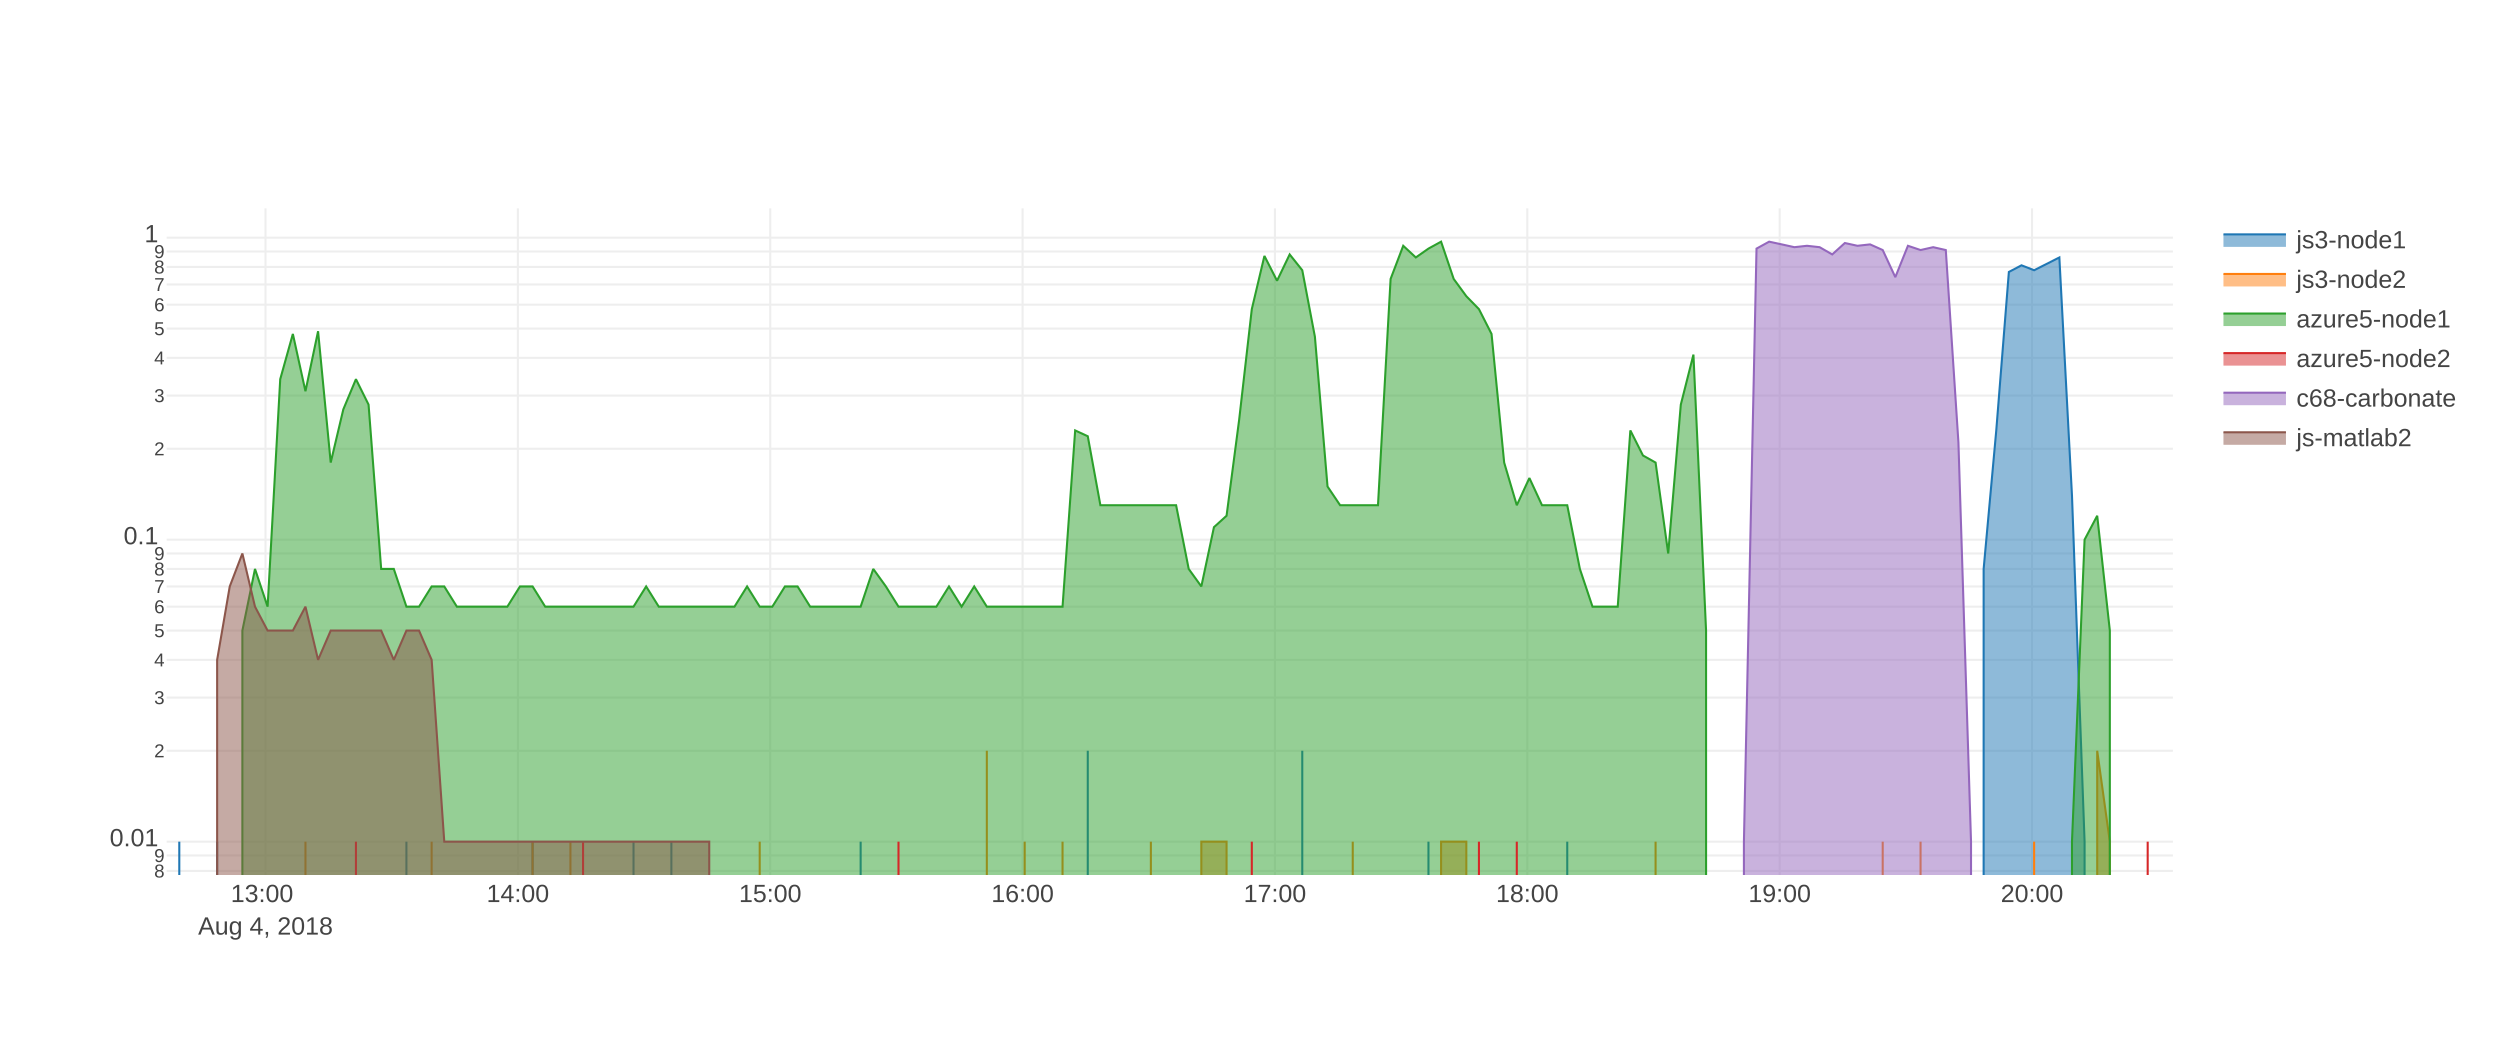
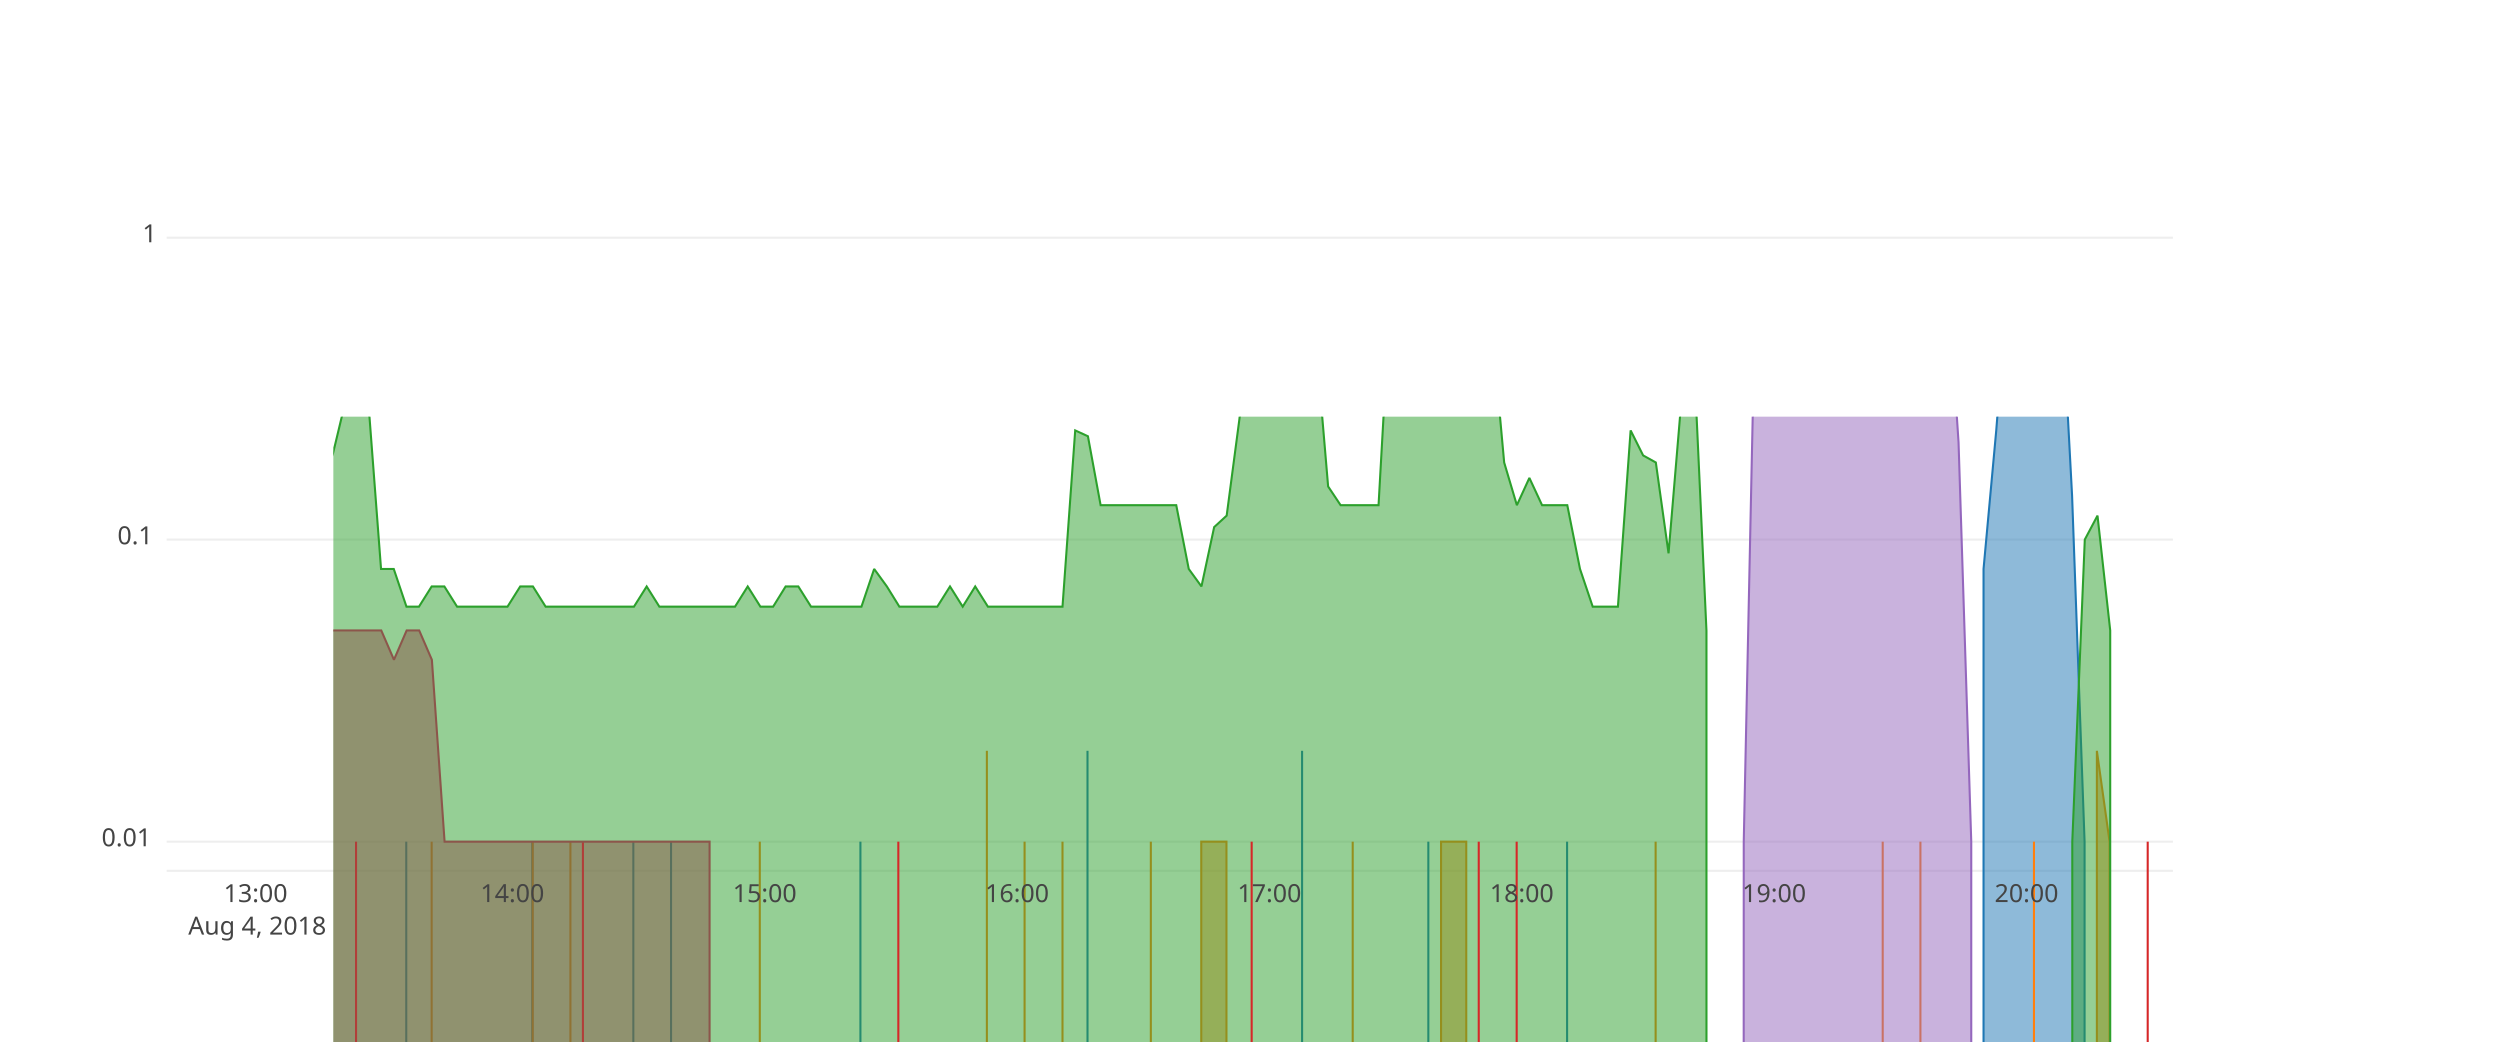
- <svg xmlns="http://www.w3.org/2000/svg" id="svg525" version="1.1" viewBox="0 0 1200 500" style="" height="500" width="1200" class="main-svg">
-   <rect id="rect2" style="fill: rgb(255, 255, 255); fill-opacity: 1;" height="500" width="1200" y="0" x="0" />
-   <defs id="defs-c0c019">
-     <g id="g16" class="clips">
-       <clipPath class="plotclip" id="clipc0c019xyplot">
-         <rect id="rect4" height="320" width="963" />
-       </clipPath>
-       <clipPath id="clipc0c019x" class="axesclip">
-         <rect id="rect7" height="500" width="963" y="0" x="80" />
-       </clipPath>
-       <clipPath id="clipc0c019y" class="axesclip">
-         <rect id="rect10" height="320" width="1200" y="100" x="0" />
-       </clipPath>
-       <clipPath id="clipc0c019xy" class="axesclip">
-         <rect id="rect13" height="320" width="963" y="100" x="80" />
-       </clipPath>
+ <svg xmlns="http://www.w3.org/2000/svg" xmlns:xlink="http://www.w3.org/1999/xlink" version="1.1" id="svg525" x="0px" y="0px" viewBox="0 0 1200 500" style="enable-background:new 0 0 1200 500;" xml:space="preserve">
+   <style type="text/css">
+ 	.st0{stroke:#EEEEEE;}
+ 	.st1{clip-path:url(#SVGID_2_);}
+ 	.st2{fill:#1F77B4;fill-opacity:0.5;}
+ 	.st3{fill:none;stroke:#1F77B4;stroke-miterlimit:2;}
+ 	.st4{fill:#FF7F0E;fill-opacity:0.5;}
+ 	.st5{fill:none;stroke:#FF7F0E;stroke-miterlimit:2;}
+ 	.st6{fill:#2CA02C;fill-opacity:0.5;}
+ 	.st7{fill:none;stroke:#2CA02C;stroke-miterlimit:2;}
+ 	.st8{fill:#D62728;fill-opacity:0.5;}
+ 	.st9{fill:none;stroke:#D62728;stroke-miterlimit:2;}
+ 	.st10{fill:#9467BD;fill-opacity:0.5;}
+ 	.st11{fill:none;stroke:#9467BD;stroke-miterlimit:2;}
+ 	.st12{fill:#8C564B;fill-opacity:0.5;}
+ 	.st13{fill:none;stroke:#8C564B;stroke-miterlimit:2;}
+ 	.st14{fill:#444444;}
+ 	.st15{font-family:'Verdana';}
+ 	.st16{font-size:12px;}
+ 	.st17{fill:#808BA4;}
+ </style>
+   <g id="g29">
+     <g id="g25">
+ 	</g>
+     <g id="g27">
+ 	</g>
+   </g>
+   <g id="g363">
+     <g id="g361">
+       <g id="g35">
+         <g id="g31">
+ 			</g>
+         <g id="g33">
+ 			</g>
+       </g>
+       <g id="g99">
+         <g id="g97">
+           <path id="path59" class="st0" d="M80,404h963" />
+           <path id="path77" class="st0" d="M80,259h963" />
+           <path id="path95" class="st0" d="M80,114.1h963" />
+           <path id="path55" class="st0" d="M80,418h963" />
+         </g>
+       </g>
+       <g id="g101">
+ 		</g>
+       <g id="g107">
+ 		</g>
+       <g id="g109">
+ 		</g>
+       <g id="g111">
+ 		</g>
+       <g id="g113">
+ 		</g>
+       <g>
+         <defs>
+           <rect id="SVGID_1_" x="80" y="100" width="963" height="320" />
+         </defs>
+         <clipPath id="SVGID_2_">
+           <use xlink:href="#SVGID_1_" style="overflow:visible;" />
+         </clipPath>
+         <g id="g225" transform="translate(80, 100)" class="st1">
+           <g id="g223">
+             <g id="g131">
+               <g id="g119">
+                 <g id="g117">
+                   <path id="path115" class="st2" d="M926.7,3360H0v3360h6l0-6416l0,6416h18.1l0-6416l0.2,6416h90.7l0-6416l0.1,6416h60.4          l0-6416l0.1,6416h48.4l0-6416l0,6416h18.1l0-6416l0.2,6416h90.7l0-6416l0.2,6416h108.8l0-6459.6l0.2,6459.6h102.8l0-6459.6          l0.1,6459.6h60.5l0-6416l0.1,6416h66.5l0-6416l0.4,6416h199.5l0-6546.9l6.1-66.5l6-76.1l6.1-3.2l6.1,2.4l12.1-6.1l6.1,114.3          l6,166.1l0,6416h6" />
+                 </g>
+               </g>
+               <g id="g121">
+ 						</g>
+               <g id="g125">
+                 <path id="path123" class="st3" d="M0,6720h6l0-6416l0,6416h18.1l0-6416l0.2,6416h90.7l0-6416l0.1,6416h60.4l0-6416l0.1,6416         h48.4l0-6416l0,6416h18.1l0-6416l0.2,6416h90.7l0-6416l0.2,6416h108.8l0-6459.6l0.2,6459.6h102.8l0-6459.6l0.1,6459.6h60.5         l0-6416l0.1,6416h66.5l0-6416l0.4,6416h199.5l0-6546.9l6.1-66.5l6-76.1l6.1-3.2l6.1,2.4l12.1-6.1l6.1,114.3l6,166.1l0,6416h6         " />
+               </g>
+               <g id="g127">
+ 						</g>
+               <g id="g129">
+ 						</g>
+             </g>
+             <g id="g149">
+               <g id="g137">
+                 <g id="g135">
+                   <path id="path133" class="st4" d="M938.8,3360H0v3360h66.5l0.1-6416l0.1,6416h60.5l0-6416l0.1,6416h48.4l0-6416l0,6416h18.1          l0-6416l0.2,6416h90.7l0-6416l0.2,6416h108.8l0-6459.6l0,6459.6h18.1l0-6416l0,6416H430l0-6416l0.1,6416h42.3l0-6416l0,6416          h24.2l0-6416h12.1l0,6416h60.5l0.1-6416l0.1,6416h42.3l0-6416h12.1l0,6416h90.7l0.2-6416l0.2,6416h108.8l0-6416l0,6416h18.1          l0-6416l0.1,6416h54.4l0-6416l0,6416h30.2l0-6459.6l6.1,43.6l0,6416h6" />
+                 </g>
+               </g>
+               <g id="g139">
+ 						</g>
+               <g id="g143">
+                 <path id="path141" class="st5" d="M0,6720h66.5l0.1-6416l0.1,6416h60.5l0-6416l0.1,6416h48.4l0-6416l0,6416h18.1l0-6416         l0.2,6416h90.7l0-6416l0.2,6416h108.8l0-6459.6l0,6459.6h18.1l0-6416l0,6416H430l0-6416l0.1,6416h42.3l0-6416l0,6416h24.2         l0-6416h12.1l0,6416h60.5l0.1-6416l0.1,6416h42.3l0-6416h12.1l0,6416h90.7l0.2-6416l0.2,6416h108.8l0-6416l0,6416h18.1         l0-6416l0.1,6416h54.4l0-6416l0,6416h30.2l0-6459.6l6.1,43.6l0,6416h6" />
+               </g>
+               <g id="g145">
+ 						</g>
+               <g id="g147">
+ 						</g>
+             </g>
+             <g id="g167">
+               <g id="g155">
+                 <g id="g153">
+                   <path id="path151" class="st6" d="M938.8,3360H0v3360h36.3l0.1-6517.3l6.1-29.6l6,18.1L54.5,82l6.1-21.7l6.1,27.5L72.7,59          l6.1,63l6.1-25.5L90.8,82l6.1,12.2l6,78.9h6.1l6.1,18.1h6l6.1-9.7h6.1l6.1,9.7h24.2l6.1-9.7h6.1l6.1,9.7h42.4l6.1-9.7          l6.1,9.7h6h30.3l6.1-9.7l6.1,9.7h6.1l6-9.7h6.1l6.1,9.7h6h18.2l6.1-18.1l6.1,8.4l6,9.7h18.2l6.1-9.7l6.1,9.7l6-9.7l6.1,9.7          h6.1H430l6.1-84.6l6.1,2.8l6.1,33.1h36.3l6,30.6l6.1,8.4l6.1-28.5l6-5.5l6.1-46.2l6.1-53l6-25.5l6.1,11.9l6.1-12.6l6.1,7.6          l6.1,31.9l6.1,71.9l6,9h18.2l6.1-108.6l6.1-15.9l6,5.6l6.1-4.2l6.1-3.3l6.1,17.9l6.1,8.3l6.1,6.2l6,11.9L642,122l6.1,20.5          l6-13.1l6.1,13.1h12.1l6.1,30.6l6.1,18.1h6h6.1l6.1-84.6l6,12l6.1,3.4l6.1,43.6l6-71.4l6.1-24l6.1,132.5l0.3,6517.3h175.3          l0-6416l6-145l6.1-11.5l6.1,55.1l0,6517.3h6" />
+                 </g>
+               </g>
+               <g id="g157">
+ 						</g>
+               <g id="g161">
+                 <path id="path159" class="st7" d="M0,6720h36.3l0.1-6517.3l6.1-29.6l6,18.1L54.5,82l6.1-21.7l6.1,27.5L72.7,59l6.1,63         l6.1-25.5L90.8,82l6.1,12.2l6,78.9h6.1l6.1,18.1h6l6.1-9.7h6.1l6.1,9.7h24.2l6.1-9.7h6.1l6.1,9.7h42.4l6.1-9.7l6.1,9.7h6         h30.3l6.1-9.7l6.1,9.7h6.1l6-9.7h6.1l6.1,9.7h6h18.2l6.1-18.1l6.1,8.4l6,9.7h18.2l6.1-9.7l6.1,9.7l6-9.7l6.1,9.7h6.1H430         l6.1-84.6l6.1,2.8l6.1,33.1h36.3l6,30.6l6.1,8.4l6.1-28.5l6-5.5l6.1-46.2l6.1-53l6-25.5l6.1,11.9l6.1-12.6l6.1,7.6l6.1,31.9         l6.1,71.9l6,9h18.2l6.1-108.6l6.1-15.9l6,5.6l6.1-4.2l6.1-3.3l6.1,17.9l6.1,8.3l6.1,6.2l6,11.9L642,122l6.1,20.5l6-13.1         l6.1,13.1h12.1l6.1,30.6l6.1,18.1h6h6.1l6.1-84.6l6,12l6.1,3.4l6.1,43.6l6-71.4l6.1-24l6.1,132.5l0.3,6517.3h175.3l0-6416         l6-145l6.1-11.5l6.1,55.1l0,6517.3h6" />
+               </g>
+               <g id="g163">
+ 						</g>
+               <g id="g165">
+ 						</g>
+             </g>
+             <g id="g185">
+               <g id="g173">
+                 <g id="g171">
+                   <path id="path169" class="st8" d="M963,3360H0v3360h90.7l0.2-6416L91,6720h108.8l0-6416l0.3,6416h151.1l0-6416l0.3,6416          h169.3l0-6416l0.2,6416h108.8l0-6416l0,6416H648l0-6416l0.6,6416h302.3l0-6416l0,6416H963" />
+                 </g>
+               </g>
+               <g id="g175">
+ 						</g>
+               <g id="g179">
+                 <path id="path177" class="st9" d="M0,6720h90.7l0.2-6416L91,6720h108.8l0-6416l0.3,6416h151.1l0-6416l0.3,6416h169.3l0-6416         l0.2,6416h108.8l0-6416l0,6416H648l0-6416l0.6,6416h302.3l0-6416l0,6416H963" />
+               </g>
+               <g id="g181">
+ 						</g>
+               <g id="g183">
+ 						</g>
+             </g>
+             <g id="g203">
+               <g id="g191">
+                 <g id="g189">
+                   <path id="path187" class="st10" d="M872.2,3360H0v3360h755.6l1.4-6416l6-284.7l6.1-3.3l6.1,1.3l6,1.3l6.1-0.7l6.1,0.7l6,3.5          l6.1-5.5l6,1.3l6.1-0.7l6.1,2.7l6,13l6.1-15.1l6.1,2l6-1.4L854,20l6.1,92.3l6.1,191.7l0,6416h6" />
+                 </g>
+               </g>
+               <g id="g193">
+ 						</g>
+               <g id="g197">
+                 <path id="path195" class="st11" d="M0,6720h755.6l1.4-6416l6-284.7l6.1-3.3l6.1,1.3l6,1.3l6.1-0.7l6.1,0.7l6,3.5l6.1-5.5         l6,1.3l6.1-0.7l6.1,2.7l6,13l6.1-15.1l6.1,2l6-1.4L854,20l6.1,92.3l6.1,191.7l0,6416h6" />
+               </g>
+               <g id="g199">
+ 						</g>
+               <g id="g201">
+ 						</g>
+             </g>
+             <g id="g221">
+               <g id="g209">
+                 <g id="g207">
+                   <path id="path205" class="st12" d="M266.5,3360H0v3360h24.2l0-6503.3l6.1-35.2l6.1-15.8l6.1,25.5l6,11.5h6.1h6.1l6.1-11.5          l6.1,25.5l6.1-14.1H103l6.1,14.1l6.1-14.1h6l6.1,14.1l6.1,87.3h127.2l0,6416h6" />
+                 </g>
+               </g>
+               <g id="g211">
+ 						</g>
+               <g id="g215">
+                 <path id="path213" class="st13" d="M0,6720h24.2l0-6503.3l6.1-35.2l6.1-15.8l6.1,25.5l6,11.5h6.1h6.1l6.1-11.5l6.1,25.5         l6.1-14.1H103l6.1,14.1l6.1-14.1h6l6.1,14.1l6.1,87.3h127.2l0,6416h6" />
+               </g>
+               <g id="g217">
+ 						</g>
+               <g id="g219">
+ 						</g>
+             </g>
+           </g>
+         </g>
+       </g>
+       <g id="g227">
+ 		</g>
+       <g id="g233">
+ 		</g>
+       <g id="g271">
+         <g id="g241">
+           <text transform="matrix(1 0 0 1 107.3482 433)" class="st14 st15 st16">13:00</text>
+           <text transform="matrix(1 0 0 1 143.313 433)" class="st14 st15 st16"> </text>
+           <text transform="matrix(1 0 0 1 90.3589 448.6)" class="st14 st15 st16">Aug 4, 2018</text>
+         </g>
+         <g id="g245">
+           <text id="text243" transform="matrix(1 0 0 1 230.5976 433)" class="st14 st15 st16">14:00</text>
+         </g>
+         <g id="g249">
+           <text id="text247" transform="matrix(1 0 0 1 351.7276 433)" class="st14 st15 st16">15:00</text>
+         </g>
+         <g id="g253">
+           <text id="text251" transform="matrix(1 0 0 1 472.8576 433)" class="st14 st15 st16">16:00</text>
+         </g>
+         <g id="g257">
+           <text id="text255" transform="matrix(1 0 0 1 593.9875 433)" class="st14 st15 st16">17:00</text>
+         </g>
+         <g id="g261">
+           <text id="text259" transform="matrix(1 0 0 1 715.1176 433)" class="st14 st15 st16">18:00</text>
+         </g>
+         <g id="g265">
+           <text id="text263" transform="matrix(1 0 0 1 836.2576 433)" class="st14 st15 st16">19:00</text>
+         </g>
+         <g id="g269">
+           <text id="text267" transform="matrix(1 0 0 1 957.3876 433)" class="st14 st15 st16">20:00</text>
+         </g>
+       </g>
+       <g id="g357">
+         <g id="g283">
+           <text id="text281" transform="matrix(1 0 0 1 48.748 406.2)" class="st14 st15 st16">0.01</text>
+         </g>
+         <g id="g319">
+           <text id="text317" transform="matrix(1 0 0 1 56.377 261.24)" class="st14 st15 st16">0.1</text>
+         </g>
+         <g id="g355">
+           <text id="text353" transform="matrix(1 0 0 1 68.3711 116.28)" class="st14 st15 st16">1</text>
+         </g>
+       </g>
+       <g id="g359">
+ 		</g>
    </g>
-     <g id="g18" class="gradients" />
-   </defs>
-   <g id="g23" class="bglayer">
-     <rect id="rect21" style="fill: rgb(255, 255, 255); fill-opacity: 1; stroke-width: 0;" height="320" width="963" y="100" x="80" class="bg" />
-   </g>
-   <g id="g29" class="layer-below">
-     <g id="g25" class="imagelayer" />
-     <g id="g27" class="shapelayer" />
-   </g>
-   <g id="g363" class="cartesianlayer">
-     <g id="g361" class="subplot xy">
-       <g id="g35" class="layer-subplot">
-         <g id="g31" class="shapelayer" />
-         <g id="g33" class="imagelayer" />
-       </g>
-       <g id="g99" class="gridlayer">
-         <g id="g53" class="x">
-           <path id="path37" style="stroke: rgb(238, 238, 238); stroke-opacity: 1; stroke-width: 1px;" transform="translate(127.44,0)" d="M0,100v320" class="xgrid crisp" />
-           <path id="path39" style="stroke: rgb(238, 238, 238); stroke-opacity: 1; stroke-width: 1px;" transform="translate(248.58,0)" d="M0,100v320" class="xgrid crisp" />
-           <path id="path41" style="stroke: rgb(238, 238, 238); stroke-opacity: 1; stroke-width: 1px;" transform="translate(369.71,0)" d="M0,100v320" class="xgrid crisp" />
-           <path id="path43" style="stroke: rgb(238, 238, 238); stroke-opacity: 1; stroke-width: 1px;" transform="translate(490.84,0)" d="M0,100v320" class="xgrid crisp" />
-           <path id="path45" style="stroke: rgb(238, 238, 238); stroke-opacity: 1; stroke-width: 1px;" transform="translate(611.97,0)" d="M0,100v320" class="xgrid crisp" />
-           <path id="path47" style="stroke: rgb(238, 238, 238); stroke-opacity: 1; stroke-width: 1px;" transform="translate(733.1,0)" d="M0,100v320" class="xgrid crisp" />
-           <path id="path49" style="stroke: rgb(238, 238, 238); stroke-opacity: 1; stroke-width: 1px;" transform="translate(854.24,0)" d="M0,100v320" class="xgrid crisp" />
-           <path id="path51" style="stroke: rgb(238, 238, 238); stroke-opacity: 1; stroke-width: 1px;" transform="translate(975.37,0)" d="M0,100v320" class="xgrid crisp" />
-         </g>
-         <g id="g97" class="y">
-           <path id="path55" style="stroke: rgb(238, 238, 238); stroke-opacity: 1; stroke-width: 1px;" transform="translate(0,418.05)" d="M80,0h963" class="ygrid crisp" />
-           <path id="path57" style="stroke: rgb(238, 238, 238); stroke-opacity: 1; stroke-width: 1px;" transform="translate(0,410.63)" d="M80,0h963" class="ygrid crisp" />
-           <path id="path59" style="stroke: rgb(238, 238, 238); stroke-opacity: 1; stroke-width: 1px;" transform="translate(0,404)" d="M80,0h963" class="ygrid crisp" />
-           <path id="path61" style="stroke: rgb(238, 238, 238); stroke-opacity: 1; stroke-width: 1px;" transform="translate(0,360.36)" d="M80,0h963" class="ygrid crisp" />
-           <path id="path63" style="stroke: rgb(238, 238, 238); stroke-opacity: 1; stroke-width: 1px;" transform="translate(0,334.84)" d="M80,0h963" class="ygrid crisp" />
-           <path id="path65" style="stroke: rgb(238, 238, 238); stroke-opacity: 1; stroke-width: 1px;" transform="translate(0,316.73)" d="M80,0h963" class="ygrid crisp" />
-           <path id="path67" style="stroke: rgb(238, 238, 238); stroke-opacity: 1; stroke-width: 1px;" transform="translate(0,302.68)" d="M80,0h963" class="ygrid crisp" />
-           <path id="path69" style="stroke: rgb(238, 238, 238); stroke-opacity: 1; stroke-width: 1px;" transform="translate(0,291.2)" d="M80,0h963" class="ygrid crisp" />
-           <path id="path71" style="stroke: rgb(238, 238, 238); stroke-opacity: 1; stroke-width: 1px;" transform="translate(0,281.5)" d="M80,0h963" class="ygrid crisp" />
-           <path id="path73" style="stroke: rgb(238, 238, 238); stroke-opacity: 1; stroke-width: 1px;" transform="translate(0,273.09)" d="M80,0h963" class="ygrid crisp" />
-           <path id="path75" style="stroke: rgb(238, 238, 238); stroke-opacity: 1; stroke-width: 1px;" transform="translate(0,265.67)" d="M80,0h963" class="ygrid crisp" />
-           <path id="path77" style="stroke: rgb(238, 238, 238); stroke-opacity: 1; stroke-width: 1px;" transform="translate(0,259.04)" d="M80,0h963" class="ygrid crisp" />
-           <path id="path79" style="stroke: rgb(238, 238, 238); stroke-opacity: 1; stroke-width: 1px;" transform="translate(0,215.4)" d="M80,0h963" class="ygrid crisp" />
-           <path id="path81" style="stroke: rgb(238, 238, 238); stroke-opacity: 1; stroke-width: 1px;" transform="translate(0,189.88)" d="M80,0h963" class="ygrid crisp" />
-           <path id="path83" style="stroke: rgb(238, 238, 238); stroke-opacity: 1; stroke-width: 1px;" transform="translate(0,171.77)" d="M80,0h963" class="ygrid crisp" />
-           <path id="path85" style="stroke: rgb(238, 238, 238); stroke-opacity: 1; stroke-width: 1px;" transform="translate(0,157.72)" d="M80,0h963" class="ygrid crisp" />
-           <path id="path87" style="stroke: rgb(238, 238, 238); stroke-opacity: 1; stroke-width: 1px;" transform="translate(0,146.24)" d="M80,0h963" class="ygrid crisp" />
-           <path id="path89" style="stroke: rgb(238, 238, 238); stroke-opacity: 1; stroke-width: 1px;" transform="translate(0,136.54)" d="M80,0h963" class="ygrid crisp" />
-           <path id="path91" style="stroke: rgb(238, 238, 238); stroke-opacity: 1; stroke-width: 1px;" transform="translate(0,128.13)" d="M80,0h963" class="ygrid crisp" />
-           <path id="path93" style="stroke: rgb(238, 238, 238); stroke-opacity: 1; stroke-width: 1px;" transform="translate(0,120.72)" d="M80,0h963" class="ygrid crisp" />
-           <path id="path95" style="stroke: rgb(238, 238, 238); stroke-opacity: 1; stroke-width: 1px;" transform="translate(0,114.08)" d="M80,0h963" class="ygrid crisp" />
-         </g>
-       </g>
-       <g id="g101" class="zerolinelayer" />
-       <path id="path103" class="xlines-below" />
-       <path id="path105" class="ylines-below" />
-       <g id="g107" class="overlines-below" />
-       <g id="g109" class="xaxislayer-below" />
-       <g id="g111" class="yaxislayer-below" />
-       <g id="g113" class="overaxes-below" />
-       <g id="g225" clip-path="url(#clipc0c019xyplot)" transform="translate(80, 100)" class="plot">
-         <g id="g223" class="scatterlayer mlayer">
-           <g id="g131" style="stroke-miterlimit: 2;" class="trace scatter trace475192">
-             <g id="g119" class="fills">
-               <g id="g117">
-                 <path id="path115" style="fill: rgb(31, 119, 180); fill-opacity: 0.5; stroke-width: 0;" d="M926.66,3360L0,3360L0,6720L6.048,6720L6.06,304L6.083,6720L24.218,6720L24.23,304L24.392,6720L115.068,6720L115.08,304L115.184,6720L175.628,6720L175.64,304L175.721,6720L224.078,6720L224.09,304L224.113,6720L242.248,6720L242.26,304L242.422,6720L333.098,6720L333.11,304L333.307,6720L442.118,6720L442.13,260.36L442.316,6720L545.078,6720L545.09,260.36L545.195,6720L605.648,6720L605.66,304L605.776,6720L672.268,6720L672.28,304L672.65,6720L872.138,6720L872.15,173.09L878.21,106.61L884.26,30.54L890.32,27.35L896.38,29.72L908.49,23.58L914.55,137.86L920.6,304L920.612,6720L926.66,6720" class="js-fill" />
-               </g>
-             </g>
-             <g id="g121" class="errorbars" />
-             <g id="g125" class="lines">
-               <path id="path123" d="M0,6720L6.048,6720L6.06,304L6.083,6720L24.218,6720L24.23,304L24.392,6720L115.068,6720L115.08,304L115.184,6720L175.628,6720L175.64,304L175.721,6720L224.078,6720L224.09,304L224.113,6720L242.248,6720L242.26,304L242.422,6720L333.098,6720L333.11,304L333.307,6720L442.118,6720L442.13,260.36L442.316,6720L545.078,6720L545.09,260.36L545.195,6720L605.648,6720L605.66,304L605.776,6720L672.268,6720L672.28,304L672.65,6720L872.138,6720L872.15,173.09L878.21,106.61L884.26,30.54L890.32,27.35L896.38,29.72L908.49,23.58L914.55,137.86L920.6,304L920.612,6720L926.66,6720" style="vector-effect: non-scaling-stroke; fill: none; stroke: rgb(31, 119, 180); stroke-opacity: 1; stroke-width: 1px; opacity: 1;" class="js-line" />
-             </g>
-             <g id="g127" class="points" />
-             <g id="g129" class="text" />
-           </g>
-           <g id="g149" style="stroke-miterlimit: 2;" class="trace scatter traceda78ee">
-             <g id="g137" class="fills">
-               <g id="g135">
-                 <path id="path133" style="fill: rgb(255, 127, 14); fill-opacity: 0.5; stroke-width: 0;" d="M938.77,3360L0,3360L0,6720L66.493,6720L66.62,304L66.724,6720L127.178,6720L127.19,304L127.271,6720L175.628,6720L175.64,304L175.663,6720L193.798,6720L193.81,304L193.972,6720L284.648,6720L284.66,304L284.857,6720L393.668,6720L393.68,260.36L393.703,6720L411.838,6720L411.85,304L411.873,6720L430.008,6720L430.02,304L430.089,6720L472.408,6720L472.42,304L472.455,6720L496.628,6720L496.64,304L508.75,304L508.762,6720L569.216,6720L569.32,304L569.389,6720L611.708,6720L611.72,304L623.83,304L623.842,6720L714.518,6720L714.68,304L714.877,6720L823.688,6720L823.7,304L823.723,6720L841.858,6720L841.87,304L841.963,6720L896.368,6720L896.38,304L896.426,6720L926.648,6720L926.66,260.36L932.72,304L932.732,6720L938.77,6720" class="js-fill" />
-               </g>
-             </g>
-             <g id="g139" class="errorbars" />
-             <g id="g143" class="lines">
-               <path id="path141" d="M0,6720L66.493,6720L66.62,304L66.724,6720L127.178,6720L127.19,304L127.271,6720L175.628,6720L175.64,304L175.663,6720L193.798,6720L193.81,304L193.972,6720L284.648,6720L284.66,304L284.857,6720L393.668,6720L393.68,260.36L393.703,6720L411.838,6720L411.85,304L411.873,6720L430.008,6720L430.02,304L430.089,6720L472.408,6720L472.42,304L472.455,6720L496.628,6720L496.64,304L508.75,304L508.762,6720L569.216,6720L569.32,304L569.389,6720L611.708,6720L611.72,304L623.83,304L623.842,6720L714.518,6720L714.68,304L714.877,6720L823.688,6720L823.7,304L823.723,6720L841.858,6720L841.87,304L841.963,6720L896.368,6720L896.38,304L896.426,6720L926.648,6720L926.66,260.36L932.72,304L932.732,6720L938.77,6720" style="vector-effect: non-scaling-stroke; fill: none; stroke: rgb(255, 127, 14); stroke-opacity: 1; stroke-width: 1px; opacity: 1;" class="js-line" />
-             </g>
-             <g id="g145" class="points" />
-             <g id="g147" class="text" />
-           </g>
-           <g id="g167" style="stroke-miterlimit: 2;" class="trace scatter trace6cfb99">
-             <g id="g155" class="fills">
-               <g id="g153">
-                 <path id="path151" style="fill: rgb(44, 160, 44); fill-opacity: 0.5; stroke-width: 0;" d="M938.77,3360L0,3360L0,6720L36.27,6720L36.34,202.68L42.4,173.09L48.45,191.2L54.51,82L60.57,60.29L66.62,87.81L72.68,58.99L78.74,122.04L84.79,96.51L90.85,82L96.91,94.22L102.96,173.09L109.02,173.09L115.08,191.2L121.13,191.2L127.19,181.5L133.25,181.5L139.3,191.2L163.53,191.2L169.58,181.5L175.64,181.5L181.7,191.2L224.09,191.2L230.15,181.5L236.21,191.2L242.26,191.2L272.55,191.2L278.6,181.5L284.66,191.2L290.72,191.2L296.77,181.5L302.83,181.5L308.89,191.2L314.94,191.2L333.11,191.2L339.17,173.09L345.23,181.5L351.28,191.2L369.45,191.2L375.51,181.5L381.57,191.2L387.62,181.5L393.68,191.2L399.74,191.2L430.02,191.2L436.08,106.61L442.13,109.4L448.19,142.52L484.53,142.52L490.58,173.09L496.64,181.5L502.7,153.04L508.75,147.56L514.81,101.36L520.87,48.38L526.92,22.85L532.98,34.76L539.04,22.13L545.09,29.72L551.15,61.61L557.21,133.52L563.26,142.52L581.43,142.52L587.49,33.89L593.55,17.98L599.6,23.58L605.66,19.33L611.72,16L617.77,33.89L623.83,42.18L629.89,48.38L635.94,60.29L642,122.04L648.06,142.52L654.11,129.45L660.17,142.52L672.28,142.52L678.34,173.09L684.4,191.2L690.45,191.2L696.51,191.2L702.57,106.61L708.62,118.63L714.68,122.04L720.74,165.67L726.79,94.22L732.85,70.21L738.91,202.68L739.239,6720L914.538,6720L914.55,304L920.6,159.04L926.66,147.56L932.72,202.68L932.732,6720L938.77,6720" class="js-fill" />
-               </g>
-             </g>
-             <g id="g157" class="errorbars" />
-             <g id="g161" class="lines">
-               <path id="path159" d="M0,6720L36.27,6720L36.34,202.68L42.4,173.09L48.45,191.2L54.51,82L60.57,60.29L66.62,87.81L72.68,58.99L78.74,122.04L84.79,96.51L90.85,82L96.91,94.22L102.96,173.09L109.02,173.09L115.08,191.2L121.13,191.2L127.19,181.5L133.25,181.5L139.3,191.2L163.53,191.2L169.58,181.5L175.64,181.5L181.7,191.2L224.09,191.2L230.15,181.5L236.21,191.2L242.26,191.2L272.55,191.2L278.6,181.5L284.66,191.2L290.72,191.2L296.77,181.5L302.83,181.5L308.89,191.2L314.94,191.2L333.11,191.2L339.17,173.09L345.23,181.5L351.28,191.2L369.45,191.2L375.51,181.5L381.57,191.2L387.62,181.5L393.68,191.2L399.74,191.2L430.02,191.2L436.08,106.61L442.13,109.4L448.19,142.52L484.53,142.52L490.58,173.09L496.64,181.5L502.7,153.04L508.75,147.56L514.81,101.36L520.87,48.38L526.92,22.85L532.98,34.76L539.04,22.13L545.09,29.72L551.15,61.61L557.21,133.52L563.26,142.52L581.43,142.52L587.49,33.89L593.55,17.98L599.6,23.58L605.66,19.33L611.72,16L617.77,33.89L623.83,42.18L629.89,48.38L635.94,60.29L642,122.04L648.06,142.52L654.11,129.45L660.17,142.52L672.28,142.52L678.34,173.09L684.4,191.2L690.45,191.2L696.51,191.2L702.57,106.61L708.62,118.63L714.68,122.04L720.74,165.67L726.79,94.22L732.85,70.21L738.91,202.68L739.239,6720L914.538,6720L914.55,304L920.6,159.04L926.66,147.56L932.72,202.68L932.732,6720L938.77,6720" style="vector-effect: non-scaling-stroke; fill: none; stroke: rgb(44, 160, 44); stroke-opacity: 1; stroke-width: 1px; opacity: 1;" class="js-line" />
-             </g>
-             <g id="g163" class="points" />
-             <g id="g165" class="text" />
-           </g>
-           <g id="g185" style="stroke-miterlimit: 2;" class="trace scatter trace9b08d4">
-             <g id="g173" class="fills">
-               <g id="g171">
-                 <path id="path169" style="fill: rgb(214, 39, 40); fill-opacity: 0.5; stroke-width: 0;" d="M963,3360L0,3360L0,6720L90.677,6720L90.85,304L91.047,6720L199.858,6720L199.87,304L200.148,6720L351.268,6720L351.28,304L351.592,6720L520.858,6720L520.87,304L521.067,6720L629.878,6720L629.89,304L629.913,6720L648.048,6720L648.06,304L648.627,6720L950.878,6720L950.89,304L950.913,6720L963,6720" class="js-fill" />
-               </g>
-             </g>
-             <g id="g175" class="errorbars" />
-             <g id="g179" class="lines">
-               <path id="path177" d="M0,6720L90.677,6720L90.85,304L91.047,6720L199.858,6720L199.87,304L200.148,6720L351.268,6720L351.28,304L351.592,6720L520.858,6720L520.87,304L521.067,6720L629.878,6720L629.89,304L629.913,6720L648.048,6720L648.06,304L648.627,6720L950.878,6720L950.89,304L950.913,6720L963,6720" style="vector-effect: non-scaling-stroke; fill: none; stroke: rgb(214, 39, 40); stroke-opacity: 1; stroke-width: 1px; opacity: 1;" class="js-line" />
-             </g>
-             <g id="g181" class="points" />
-             <g id="g183" class="text" />
-           </g>
-           <g id="g203" style="stroke-miterlimit: 2;" class="trace scatter tracec8c26c">
-             <g id="g191" class="fills">
-               <g id="g189">
-                 <path id="path187" style="fill: rgb(148, 103, 189); fill-opacity: 0.5; stroke-width: 0;" d="M872.15,3360L0,3360L0,6720L755.634,6720L757.08,304L763.13,19.33L769.19,16L775.25,17.31L781.3,18.65L787.36,17.98L793.42,18.65L799.47,22.13L805.53,16.65L811.58,17.98L817.64,17.31L823.7,20.02L829.75,33.04L835.81,17.98L841.87,20.02L847.92,18.65L853.98,20.02L860.04,112.33L866.09,304L866.102,6720L872.15,6720" class="js-fill" />
-               </g>
-             </g>
-             <g id="g193" class="errorbars" />
-             <g id="g197" class="lines">
-               <path id="path195" d="M0,6720L755.634,6720L757.08,304L763.13,19.33L769.19,16L775.25,17.31L781.3,18.65L787.36,17.98L793.42,18.65L799.47,22.13L805.53,16.65L811.58,17.98L817.64,17.31L823.7,20.02L829.75,33.04L835.81,17.98L841.87,20.02L847.92,18.65L853.98,20.02L860.04,112.33L866.09,304L866.102,6720L872.15,6720" style="vector-effect: non-scaling-stroke; fill: none; stroke: rgb(148, 103, 189); stroke-opacity: 1; stroke-width: 1px; opacity: 1;" class="js-line" />
-             </g>
-             <g id="g199" class="points" />
-             <g id="g201" class="text" />
-           </g>
-           <g id="g221" style="stroke-miterlimit: 2;" class="trace scatter trace03be39">
-             <g id="g209" class="fills">
-               <g id="g207">
-                 <path id="path205" style="fill: rgb(140, 86, 75); fill-opacity: 0.5; stroke-width: 0;" d="M266.49,3360L0,3360L0,6720L24.183,6720L24.23,216.73L30.28,181.5L36.34,165.67L42.4,191.2L48.45,202.68L54.51,202.68L60.57,202.68L66.62,191.2L72.68,216.73L78.74,202.68L102.96,202.68L109.02,216.73L115.08,202.68L121.13,202.68L127.19,216.73L133.25,304L260.43,304L260.442,6720L266.49,6720" class="js-fill" />
-               </g>
-             </g>
-             <g id="g211" class="errorbars" />
-             <g id="g215" class="lines">
-               <path id="path213" d="M0,6720L24.183,6720L24.23,216.73L30.28,181.5L36.34,165.67L42.4,191.2L48.45,202.68L54.51,202.68L60.57,202.68L66.62,191.2L72.68,216.73L78.74,202.68L102.96,202.68L109.02,216.73L115.08,202.68L121.13,202.68L127.19,216.73L133.25,304L260.43,304L260.442,6720L266.49,6720" style="vector-effect: non-scaling-stroke; fill: none; stroke: rgb(140, 86, 75); stroke-opacity: 1; stroke-width: 1px; opacity: 1;" class="js-line" />
-             </g>
-             <g id="g217" class="points" />
-             <g id="g219" class="text" />
-           </g>
-         </g>
-       </g>
-       <g id="g227" class="overplot" />
-       <path id="path229" d="M0,0" style="fill: none;" class="xlines-above crisp" />
-       <path id="path231" d="M0,0" style="fill: none;" class="ylines-above crisp" />
-       <g id="g233" class="overlines-above" />
-       <g id="g271" class="xaxislayer-above">
-         <g id="g241" class="xtick">
-           <text id="text239" transform="translate(127.44,0)" style="font-family: TOBESTRIPPEDOpen SansTOBESTRIPPED, verdana, arial, sans-serif; font-size: 12px; fill: rgb(68, 68, 68); fill-opacity: 1; white-space: pre;" y="433" x="0" text-anchor="middle">
-             <tspan id="tspan235" y="433" x="0" dy="0em" class="line">13:00</tspan>
-             <tspan id="tspan237" y="433" x="0" dy="1.3em" class="line">Aug 4, 2018</tspan>
-           </text>
-         </g>
-         <g id="g245" class="xtick">
-           <text id="text243" transform="translate(248.58,0)" style="font-family: TOBESTRIPPEDOpen SansTOBESTRIPPED, verdana, arial, sans-serif; font-size: 12px; fill: rgb(68, 68, 68); fill-opacity: 1; white-space: pre;" y="433" x="0" text-anchor="middle">14:00</text>
-         </g>
-         <g id="g249" class="xtick">
-           <text id="text247" transform="translate(369.71,0)" style="font-family: TOBESTRIPPEDOpen SansTOBESTRIPPED, verdana, arial, sans-serif; font-size: 12px; fill: rgb(68, 68, 68); fill-opacity: 1; white-space: pre;" y="433" x="0" text-anchor="middle">15:00</text>
-         </g>
-         <g id="g253" class="xtick">
-           <text id="text251" transform="translate(490.84,0)" style="font-family: TOBESTRIPPEDOpen SansTOBESTRIPPED, verdana, arial, sans-serif; font-size: 12px; fill: rgb(68, 68, 68); fill-opacity: 1; white-space: pre;" y="433" x="0" text-anchor="middle">16:00</text>
-         </g>
-         <g id="g257" class="xtick">
-           <text id="text255" transform="translate(611.97,0)" style="font-family: TOBESTRIPPEDOpen SansTOBESTRIPPED, verdana, arial, sans-serif; font-size: 12px; fill: rgb(68, 68, 68); fill-opacity: 1; white-space: pre;" y="433" x="0" text-anchor="middle">17:00</text>
-         </g>
-         <g id="g261" class="xtick">
-           <text id="text259" transform="translate(733.1,0)" style="font-family: TOBESTRIPPEDOpen SansTOBESTRIPPED, verdana, arial, sans-serif; font-size: 12px; fill: rgb(68, 68, 68); fill-opacity: 1; white-space: pre;" y="433" x="0" text-anchor="middle">18:00</text>
-         </g>
-         <g id="g265" class="xtick">
-           <text id="text263" transform="translate(854.24,0)" style="font-family: TOBESTRIPPEDOpen SansTOBESTRIPPED, verdana, arial, sans-serif; font-size: 12px; fill: rgb(68, 68, 68); fill-opacity: 1; white-space: pre;" y="433" x="0" text-anchor="middle">19:00</text>
-         </g>
-         <g id="g269" class="xtick">
-           <text id="text267" transform="translate(975.37,0)" style="font-family: TOBESTRIPPEDOpen SansTOBESTRIPPED, verdana, arial, sans-serif; font-size: 12px; fill: rgb(68, 68, 68); fill-opacity: 1; white-space: pre;" y="433" x="0" text-anchor="middle">20:00</text>
-         </g>
-       </g>
-       <g id="g357" class="yaxislayer-above">
-         <g id="g275" class="ytick">
-           <text id="text273" transform="translate(0,418.05)" style="font-family: TOBESTRIPPEDOpen SansTOBESTRIPPED, verdana, arial, sans-serif; font-size: 9px; fill: rgb(68, 68, 68); fill-opacity: 1; white-space: pre;" y="3.15" x="79" text-anchor="end">8</text>
-         </g>
-         <g id="g279" class="ytick">
-           <text id="text277" transform="translate(0,410.63)" style="font-family: TOBESTRIPPEDOpen SansTOBESTRIPPED, verdana, arial, sans-serif; font-size: 9px; fill: rgb(68, 68, 68); fill-opacity: 1; white-space: pre;" y="3.15" x="79" text-anchor="end">9</text>
-         </g>
-         <g id="g283" class="ytick">
-           <text id="text281" transform="translate(0,404)" style="font-family: TOBESTRIPPEDOpen SansTOBESTRIPPED, verdana, arial, sans-serif; font-size: 12px; fill: rgb(68, 68, 68); fill-opacity: 1; white-space: pre;" y="2.2" x="76" text-anchor="end">0.01</text>
-         </g>
-         <g id="g287" class="ytick">
-           <text id="text285" transform="translate(0,360.36)" style="font-family: TOBESTRIPPEDOpen SansTOBESTRIPPED, verdana, arial, sans-serif; font-size: 9px; fill: rgb(68, 68, 68); fill-opacity: 1; white-space: pre;" y="3.15" x="79" text-anchor="end">2</text>
-         </g>
-         <g id="g291" class="ytick">
-           <text id="text289" transform="translate(0,334.84)" style="font-family: TOBESTRIPPEDOpen SansTOBESTRIPPED, verdana, arial, sans-serif; font-size: 9px; fill: rgb(68, 68, 68); fill-opacity: 1; white-space: pre;" y="3.15" x="79" text-anchor="end">3</text>
-         </g>
-         <g id="g295" class="ytick">
-           <text id="text293" transform="translate(0,316.73)" style="font-family: TOBESTRIPPEDOpen SansTOBESTRIPPED, verdana, arial, sans-serif; font-size: 9px; fill: rgb(68, 68, 68); fill-opacity: 1; white-space: pre;" y="3.15" x="79" text-anchor="end">4</text>
-         </g>
-         <g id="g299" class="ytick">
-           <text id="text297" transform="translate(0,302.68)" style="font-family: TOBESTRIPPEDOpen SansTOBESTRIPPED, verdana, arial, sans-serif; font-size: 9px; fill: rgb(68, 68, 68); fill-opacity: 1; white-space: pre;" y="3.15" x="79" text-anchor="end">5</text>
-         </g>
-         <g id="g303" class="ytick">
-           <text id="text301" transform="translate(0,291.2)" style="font-family: TOBESTRIPPEDOpen SansTOBESTRIPPED, verdana, arial, sans-serif; font-size: 9px; fill: rgb(68, 68, 68); fill-opacity: 1; white-space: pre;" y="3.15" x="79" text-anchor="end">6</text>
-         </g>
-         <g id="g307" class="ytick">
-           <text id="text305" transform="translate(0,281.5)" style="font-family: TOBESTRIPPEDOpen SansTOBESTRIPPED, verdana, arial, sans-serif; font-size: 9px; fill: rgb(68, 68, 68); fill-opacity: 1; white-space: pre;" y="3.15" x="79" text-anchor="end">7</text>
-         </g>
-         <g id="g311" class="ytick">
-           <text id="text309" transform="translate(0,273.09)" style="font-family: TOBESTRIPPEDOpen SansTOBESTRIPPED, verdana, arial, sans-serif; font-size: 9px; fill: rgb(68, 68, 68); fill-opacity: 1; white-space: pre;" y="3.15" x="79" text-anchor="end">8</text>
-         </g>
-         <g id="g315" class="ytick">
-           <text id="text313" transform="translate(0,265.67)" style="font-family: TOBESTRIPPEDOpen SansTOBESTRIPPED, verdana, arial, sans-serif; font-size: 9px; fill: rgb(68, 68, 68); fill-opacity: 1; white-space: pre;" y="3.15" x="79" text-anchor="end">9</text>
-         </g>
-         <g id="g319" class="ytick">
-           <text id="text317" transform="translate(0,259.04)" style="font-family: TOBESTRIPPEDOpen SansTOBESTRIPPED, verdana, arial, sans-serif; font-size: 12px; fill: rgb(68, 68, 68); fill-opacity: 1; white-space: pre;" y="2.2" x="76" text-anchor="end">0.1</text>
-         </g>
-         <g id="g323" class="ytick">
-           <text id="text321" transform="translate(0,215.4)" style="font-family: TOBESTRIPPEDOpen SansTOBESTRIPPED, verdana, arial, sans-serif; font-size: 9px; fill: rgb(68, 68, 68); fill-opacity: 1; white-space: pre;" y="3.15" x="79" text-anchor="end">2</text>
-         </g>
-         <g id="g327" class="ytick">
-           <text id="text325" transform="translate(0,189.88)" style="font-family: TOBESTRIPPEDOpen SansTOBESTRIPPED, verdana, arial, sans-serif; font-size: 9px; fill: rgb(68, 68, 68); fill-opacity: 1; white-space: pre;" y="3.15" x="79" text-anchor="end">3</text>
-         </g>
-         <g id="g331" class="ytick">
-           <text id="text329" transform="translate(0,171.77)" style="font-family: TOBESTRIPPEDOpen SansTOBESTRIPPED, verdana, arial, sans-serif; font-size: 9px; fill: rgb(68, 68, 68); fill-opacity: 1; white-space: pre;" y="3.15" x="79" text-anchor="end">4</text>
-         </g>
-         <g id="g335" class="ytick">
-           <text id="text333" transform="translate(0,157.72)" style="font-family: TOBESTRIPPEDOpen SansTOBESTRIPPED, verdana, arial, sans-serif; font-size: 9px; fill: rgb(68, 68, 68); fill-opacity: 1; white-space: pre;" y="3.15" x="79" text-anchor="end">5</text>
-         </g>
-         <g id="g339" class="ytick">
-           <text id="text337" transform="translate(0,146.24)" style="font-family: TOBESTRIPPEDOpen SansTOBESTRIPPED, verdana, arial, sans-serif; font-size: 9px; fill: rgb(68, 68, 68); fill-opacity: 1; white-space: pre;" y="3.15" x="79" text-anchor="end">6</text>
-         </g>
-         <g id="g343" class="ytick">
-           <text id="text341" transform="translate(0,136.54)" style="font-family: TOBESTRIPPEDOpen SansTOBESTRIPPED, verdana, arial, sans-serif; font-size: 9px; fill: rgb(68, 68, 68); fill-opacity: 1; white-space: pre;" y="3.15" x="79" text-anchor="end">7</text>
-         </g>
-         <g id="g347" class="ytick">
-           <text id="text345" transform="translate(0,128.13)" style="font-family: TOBESTRIPPEDOpen SansTOBESTRIPPED, verdana, arial, sans-serif; font-size: 9px; fill: rgb(68, 68, 68); fill-opacity: 1; white-space: pre;" y="3.15" x="79" text-anchor="end">8</text>
-         </g>
-         <g id="g351" class="ytick">
-           <text id="text349" transform="translate(0,120.72)" style="font-family: TOBESTRIPPEDOpen SansTOBESTRIPPED, verdana, arial, sans-serif; font-size: 9px; fill: rgb(68, 68, 68); fill-opacity: 1; white-space: pre;" y="3.15" x="79" text-anchor="end">9</text>
-         </g>
-         <g id="g355" class="ytick">
-           <text id="text353" transform="translate(0,114.08)" style="font-family: TOBESTRIPPEDOpen SansTOBESTRIPPED, verdana, arial, sans-serif; font-size: 12px; fill: rgb(68, 68, 68); fill-opacity: 1; white-space: pre;" y="2.2" x="76" text-anchor="end">1</text>
-         </g>
-       </g>
-       <g id="g359" class="overaxes-above" />
+   </g>
+   <g id="g365">
+ </g>
+   <g id="g367">
+ </g>
+   <g id="g369">
+ </g>
+   <g id="g371">
+ </g>
+   <g id="g373">
+ </g>
+   <g id="g385">
+     <g id="g381">
+ 	</g>
+     <g id="g383">
+ 	</g>
+   </g>
+   <g id="g523">
+     <g id="g515" transform="translate(1062.26, 100)" pointer-events="all">
+       <polygon id="rect513" class="st17" points="0,0 0,0 0,0 0,0 0,0 0,0 0,0 0,0   " />
    </g>
-   </g>
-   <g id="g365" class="polarlayer" />
-   <g id="g367" class="ternarylayer" />
-   <g id="g369" class="geolayer" />
-   <g id="g371" class="pielayer" />
-   <g id="g373" class="glimages" />
-   <defs id="topdefs-c0c019">
-     <g id="g375" class="clips" />
-     <clipPath id="legendc0c019">
-       <rect id="rect377" y="0" x="0" height="124" width="126" />
-     </clipPath>
-   </defs>
-   <g id="g385" class="layer-above">
-     <g id="g381" class="imagelayer" />
-     <g id="g383" class="shapelayer" />
-   </g>
-   <g id="g523" class="infolayer">
-     <g id="g515" transform="translate(1062.26, 100)" pointer-events="all" class="legend">
-       <rect id="rect387" y="0" x="0" height="124" width="126" style="stroke: rgb(68, 68, 68); stroke-opacity: 1; fill: rgb(255, 255, 255); fill-opacity: 1; stroke-width: 0px;" shape-rendering="crispEdges" class="bg" />
-       <g id="g511" clip-path="url(#legendc0c019)" transform="translate(0, 0)" class="scrollbox">
-         <g id="g509" class="groups">
-           <g id="g407" transform="translate(0, 14.5)" style="opacity: 1;" class="traces">
-             <g id="g401" class="layers">
-               <g id="g391" class="legendfill">
-                 <path id="path389" style="stroke-width: 0; fill: rgb(31, 119, 180); fill-opacity: 0.5;" d="M5,-2h30v6h-30z" class="js-fill" />
-               </g>
-               <g id="g395" class="legendlines">
-                 <path id="path393" style="fill: none; stroke: rgb(31, 119, 180); stroke-opacity: 1; stroke-width: 1px;" d="M5,-2h30" class="js-line" />
-               </g>
-               <g id="g399" class="legendsymbols">
-                 <g id="g397" class="legendpoints" />
-               </g>
-             </g>
-             <text id="text403" y="4.68" x="40" style="font-family: TOBESTRIPPEDOpen SansTOBESTRIPPED, verdana, arial, sans-serif; font-size: 12px; fill: rgb(68, 68, 68); fill-opacity: 1; white-space: pre;" text-anchor="start" class="legendtext user-select-none">js3-node1</text>
-             <rect id="rect405" height="19" width="166" y="-9.5" x="0" pointer-events="all" style="cursor: pointer; fill: rgb(0, 0, 0); fill-opacity: 0;" class="legendtoggle" />
-           </g>
-           <g id="g427" transform="translate(0, 33.5)" style="opacity: 1;" class="traces">
-             <g id="g421" class="layers">
-               <g id="g411" class="legendfill">
-                 <path id="path409" style="stroke-width: 0; fill: rgb(255, 127, 14); fill-opacity: 0.5;" d="M5,-2h30v6h-30z" class="js-fill" />
-               </g>
-               <g id="g415" class="legendlines">
-                 <path id="path413" style="fill: none; stroke: rgb(255, 127, 14); stroke-opacity: 1; stroke-width: 1px;" d="M5,-2h30" class="js-line" />
-               </g>
-               <g id="g419" class="legendsymbols">
-                 <g id="g417" class="legendpoints" />
-               </g>
-             </g>
-             <text id="text423" y="4.68" x="40" style="font-family: TOBESTRIPPEDOpen SansTOBESTRIPPED, verdana, arial, sans-serif; font-size: 12px; fill: rgb(68, 68, 68); fill-opacity: 1; white-space: pre;" text-anchor="start" class="legendtext user-select-none">js3-node2</text>
-             <rect id="rect425" height="19" width="166" y="-9.5" x="0" pointer-events="all" style="cursor: pointer; fill: rgb(0, 0, 0); fill-opacity: 0;" class="legendtoggle" />
-           </g>
-           <g id="g447" transform="translate(0, 52.5)" style="opacity: 1;" class="traces">
-             <g id="g441" class="layers">
-               <g id="g431" class="legendfill">
-                 <path id="path429" style="stroke-width: 0; fill: rgb(44, 160, 44); fill-opacity: 0.5;" d="M5,-2h30v6h-30z" class="js-fill" />
-               </g>
-               <g id="g435" class="legendlines">
-                 <path id="path433" style="fill: none; stroke: rgb(44, 160, 44); stroke-opacity: 1; stroke-width: 1px;" d="M5,-2h30" class="js-line" />
-               </g>
-               <g id="g439" class="legendsymbols">
-                 <g id="g437" class="legendpoints" />
-               </g>
-             </g>
-             <text id="text443" y="4.68" x="40" style="font-family: TOBESTRIPPEDOpen SansTOBESTRIPPED, verdana, arial, sans-serif; font-size: 12px; fill: rgb(68, 68, 68); fill-opacity: 1; white-space: pre;" text-anchor="start" class="legendtext user-select-none">azure5-node1</text>
-             <rect id="rect445" height="19" width="166" y="-9.5" x="0" pointer-events="all" style="cursor: pointer; fill: rgb(0, 0, 0); fill-opacity: 0;" class="legendtoggle" />
-           </g>
-           <g id="g467" transform="translate(0, 71.5)" style="opacity: 1;" class="traces">
-             <g id="g461" class="layers">
-               <g id="g451" class="legendfill">
-                 <path id="path449" style="stroke-width: 0; fill: rgb(214, 39, 40); fill-opacity: 0.5;" d="M5,-2h30v6h-30z" class="js-fill" />
-               </g>
-               <g id="g455" class="legendlines">
-                 <path id="path453" style="fill: none; stroke: rgb(214, 39, 40); stroke-opacity: 1; stroke-width: 1px;" d="M5,-2h30" class="js-line" />
-               </g>
-               <g id="g459" class="legendsymbols">
-                 <g id="g457" class="legendpoints" />
-               </g>
-             </g>
-             <text id="text463" y="4.68" x="40" style="font-family: TOBESTRIPPEDOpen SansTOBESTRIPPED, verdana, arial, sans-serif; font-size: 12px; fill: rgb(68, 68, 68); fill-opacity: 1; white-space: pre;" text-anchor="start" class="legendtext user-select-none">azure5-node2</text>
-             <rect id="rect465" height="19" width="166" y="-9.5" x="0" pointer-events="all" style="cursor: pointer; fill: rgb(0, 0, 0); fill-opacity: 0;" class="legendtoggle" />
-           </g>
-           <g id="g487" transform="translate(0, 90.5)" style="opacity: 1;" class="traces">
-             <g id="g481" class="layers">
-               <g id="g471" class="legendfill">
-                 <path id="path469" style="stroke-width: 0; fill: rgb(148, 103, 189); fill-opacity: 0.5;" d="M5,-2h30v6h-30z" class="js-fill" />
-               </g>
-               <g id="g475" class="legendlines">
-                 <path id="path473" style="fill: none; stroke: rgb(148, 103, 189); stroke-opacity: 1; stroke-width: 1px;" d="M5,-2h30" class="js-line" />
-               </g>
-               <g id="g479" class="legendsymbols">
-                 <g id="g477" class="legendpoints" />
-               </g>
-             </g>
-             <text id="text483" y="4.68" x="40" style="font-family: TOBESTRIPPEDOpen SansTOBESTRIPPED, verdana, arial, sans-serif; font-size: 12px; fill: rgb(68, 68, 68); fill-opacity: 1; white-space: pre;" text-anchor="start" class="legendtext user-select-none">c68-carbonate</text>
-             <rect id="rect485" height="19" width="166" y="-9.5" x="0" pointer-events="all" style="cursor: pointer; fill: rgb(0, 0, 0); fill-opacity: 0;" class="legendtoggle" />
-           </g>
-           <g id="g507" transform="translate(0, 109.5)" style="opacity: 1;" class="traces">
-             <g id="g501" class="layers">
-               <g id="g491" class="legendfill">
-                 <path id="path489" style="stroke-width: 0; fill: rgb(140, 86, 75); fill-opacity: 0.5;" d="M5,-2h30v6h-30z" class="js-fill" />
-               </g>
-               <g id="g495" class="legendlines">
-                 <path id="path493" style="fill: none; stroke: rgb(140, 86, 75); stroke-opacity: 1; stroke-width: 1px;" d="M5,-2h30" class="js-line" />
-               </g>
-               <g id="g499" class="legendsymbols">
-                 <g id="g497" class="legendpoints" />
-               </g>
-             </g>
-             <text id="text503" y="4.68" x="40" style="font-family: TOBESTRIPPEDOpen SansTOBESTRIPPED, verdana, arial, sans-serif; font-size: 12px; fill: rgb(68, 68, 68); fill-opacity: 1; white-space: pre;" text-anchor="start" class="legendtext user-select-none">js-matlab2</text>
-             <rect id="rect505" height="19" width="166" y="-9.5" x="0" pointer-events="all" style="cursor: pointer; fill: rgb(0, 0, 0); fill-opacity: 0;" class="legendtoggle" />
-           </g>
-         </g>
-       </g>
-       <rect id="rect513" y="0" x="0" style="fill: rgb(128, 139, 164); fill-opacity: 1;" height="0" width="0" ry="3" rx="20" class="scrollbar" />
-     </g>
-     <g id="g517" class="g-gtitle" />
-     <g id="g519" class="g-xtitle" />
-     <g id="g521" class="g-ytitle" />
+     <g id="g517">
+ 	</g>
+     <g id="g519">
+ 	</g>
+     <g id="g521">
+ 	</g>
  </g>
</svg>
